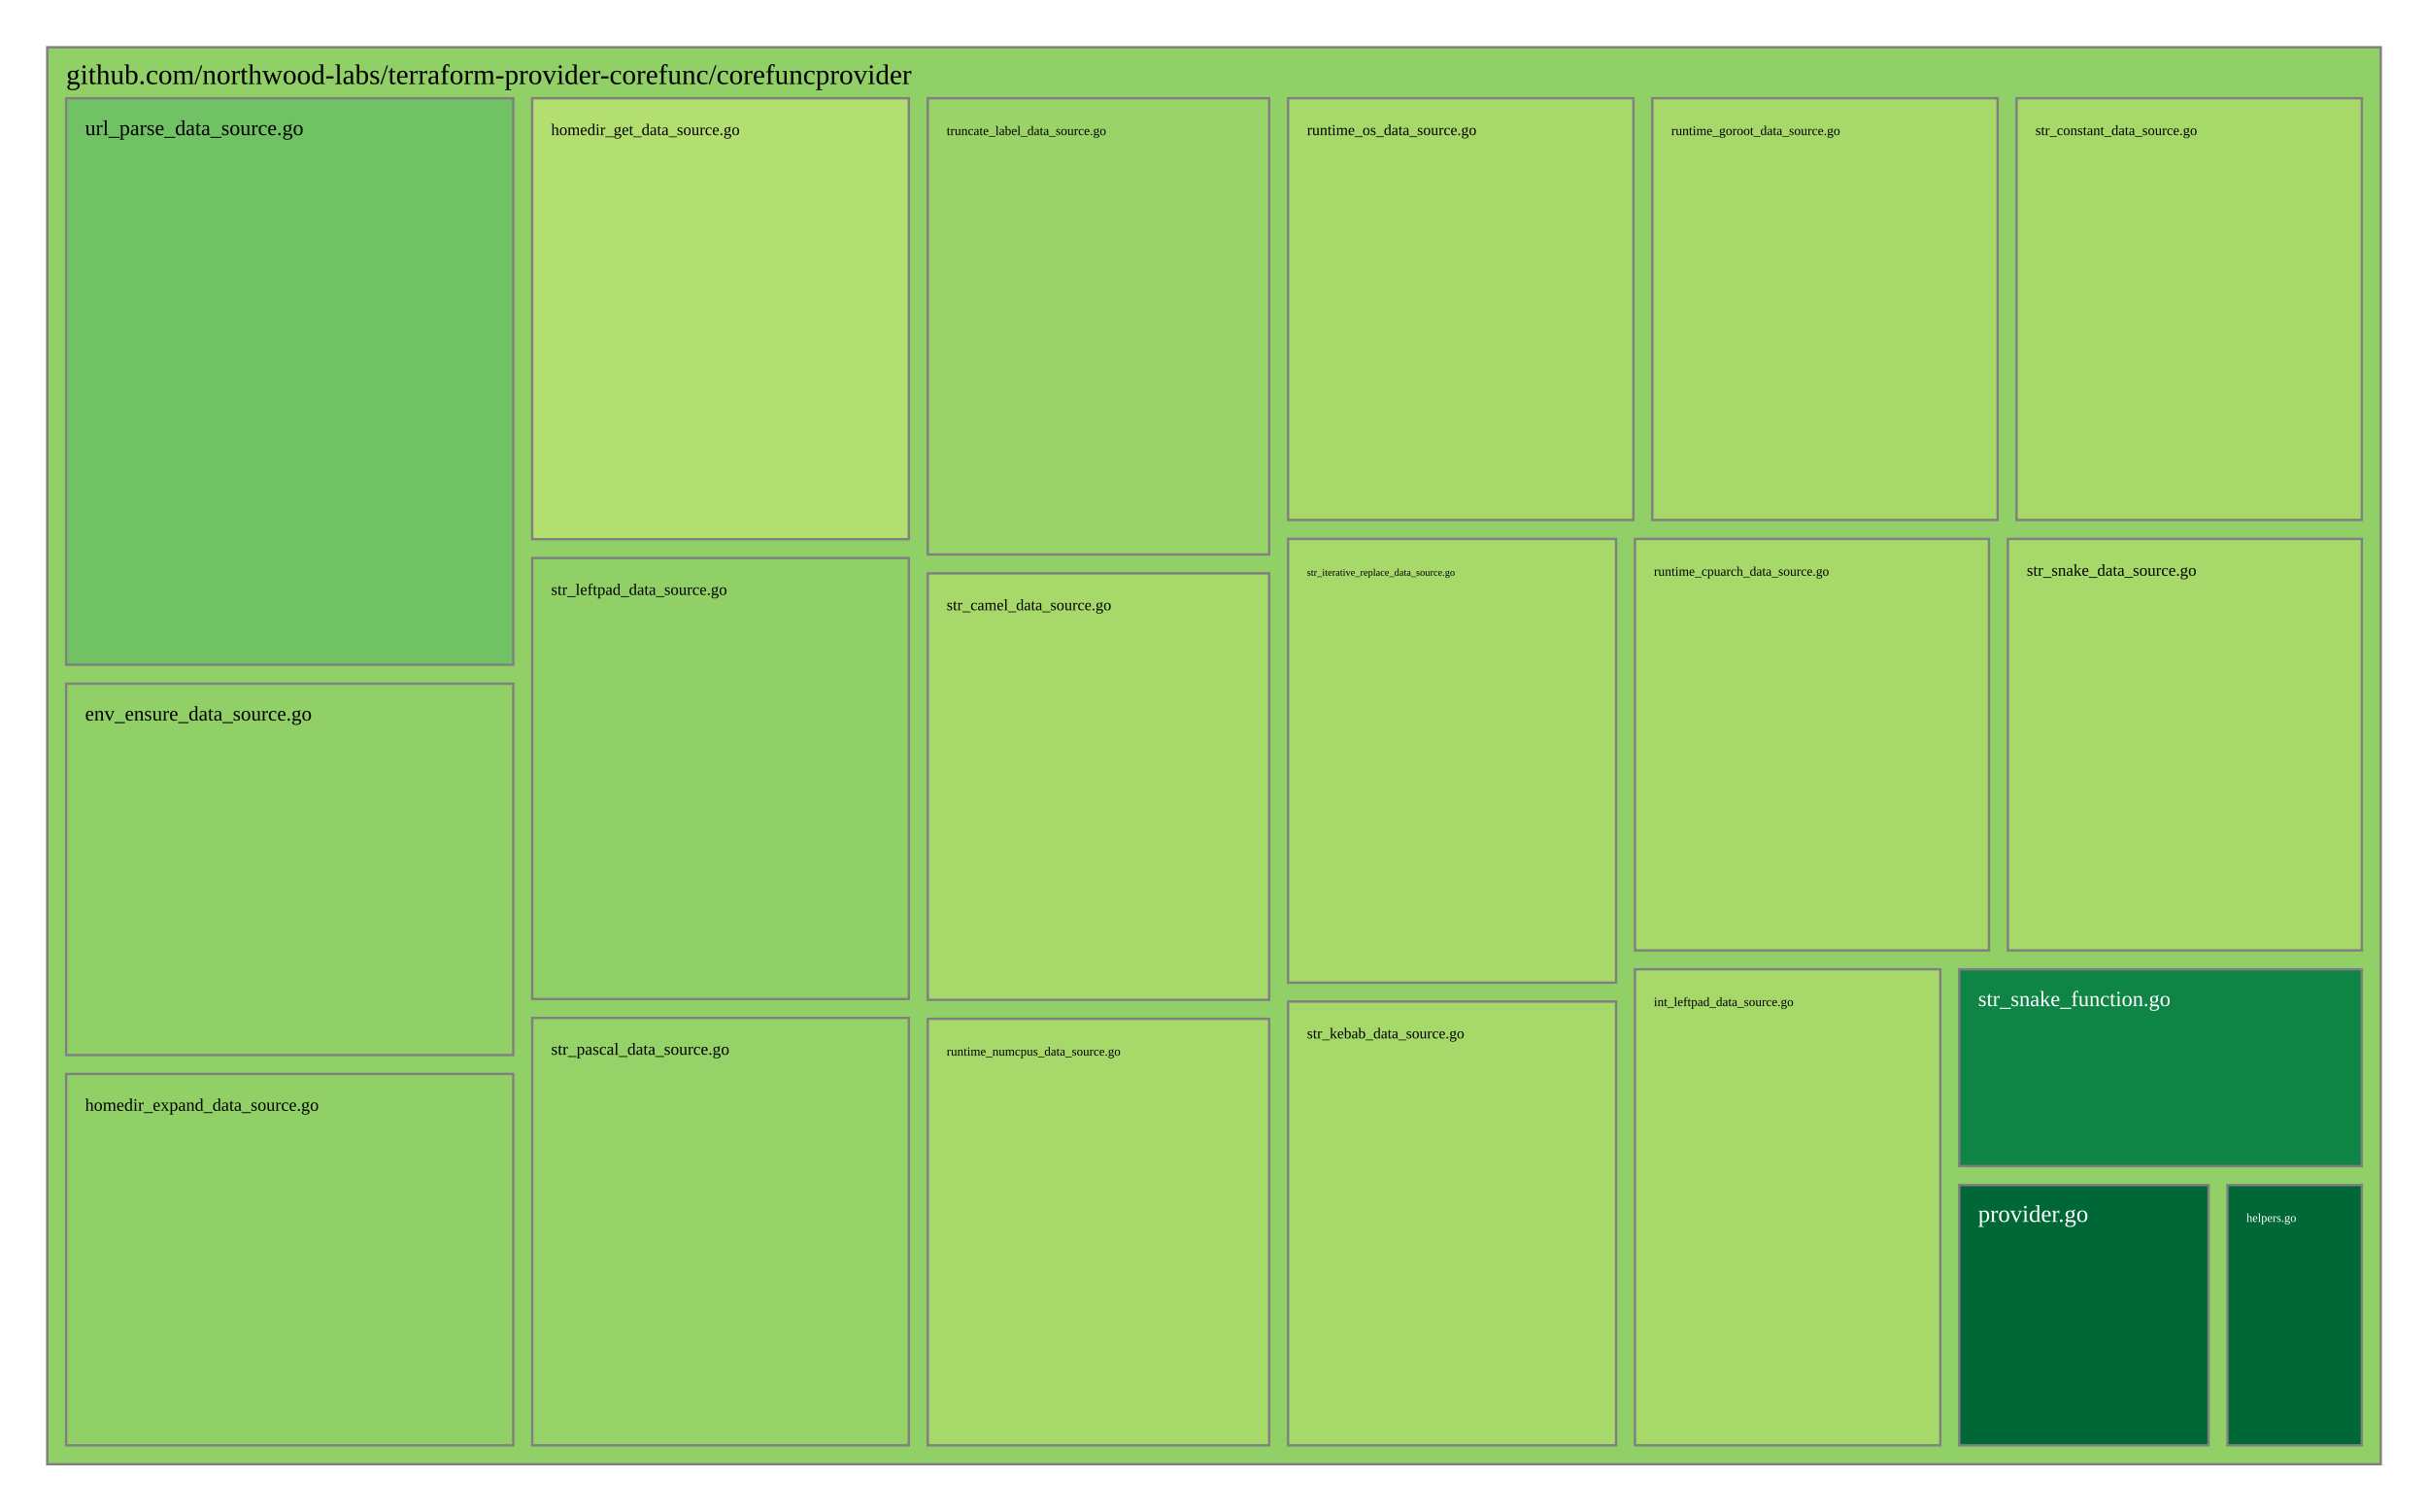
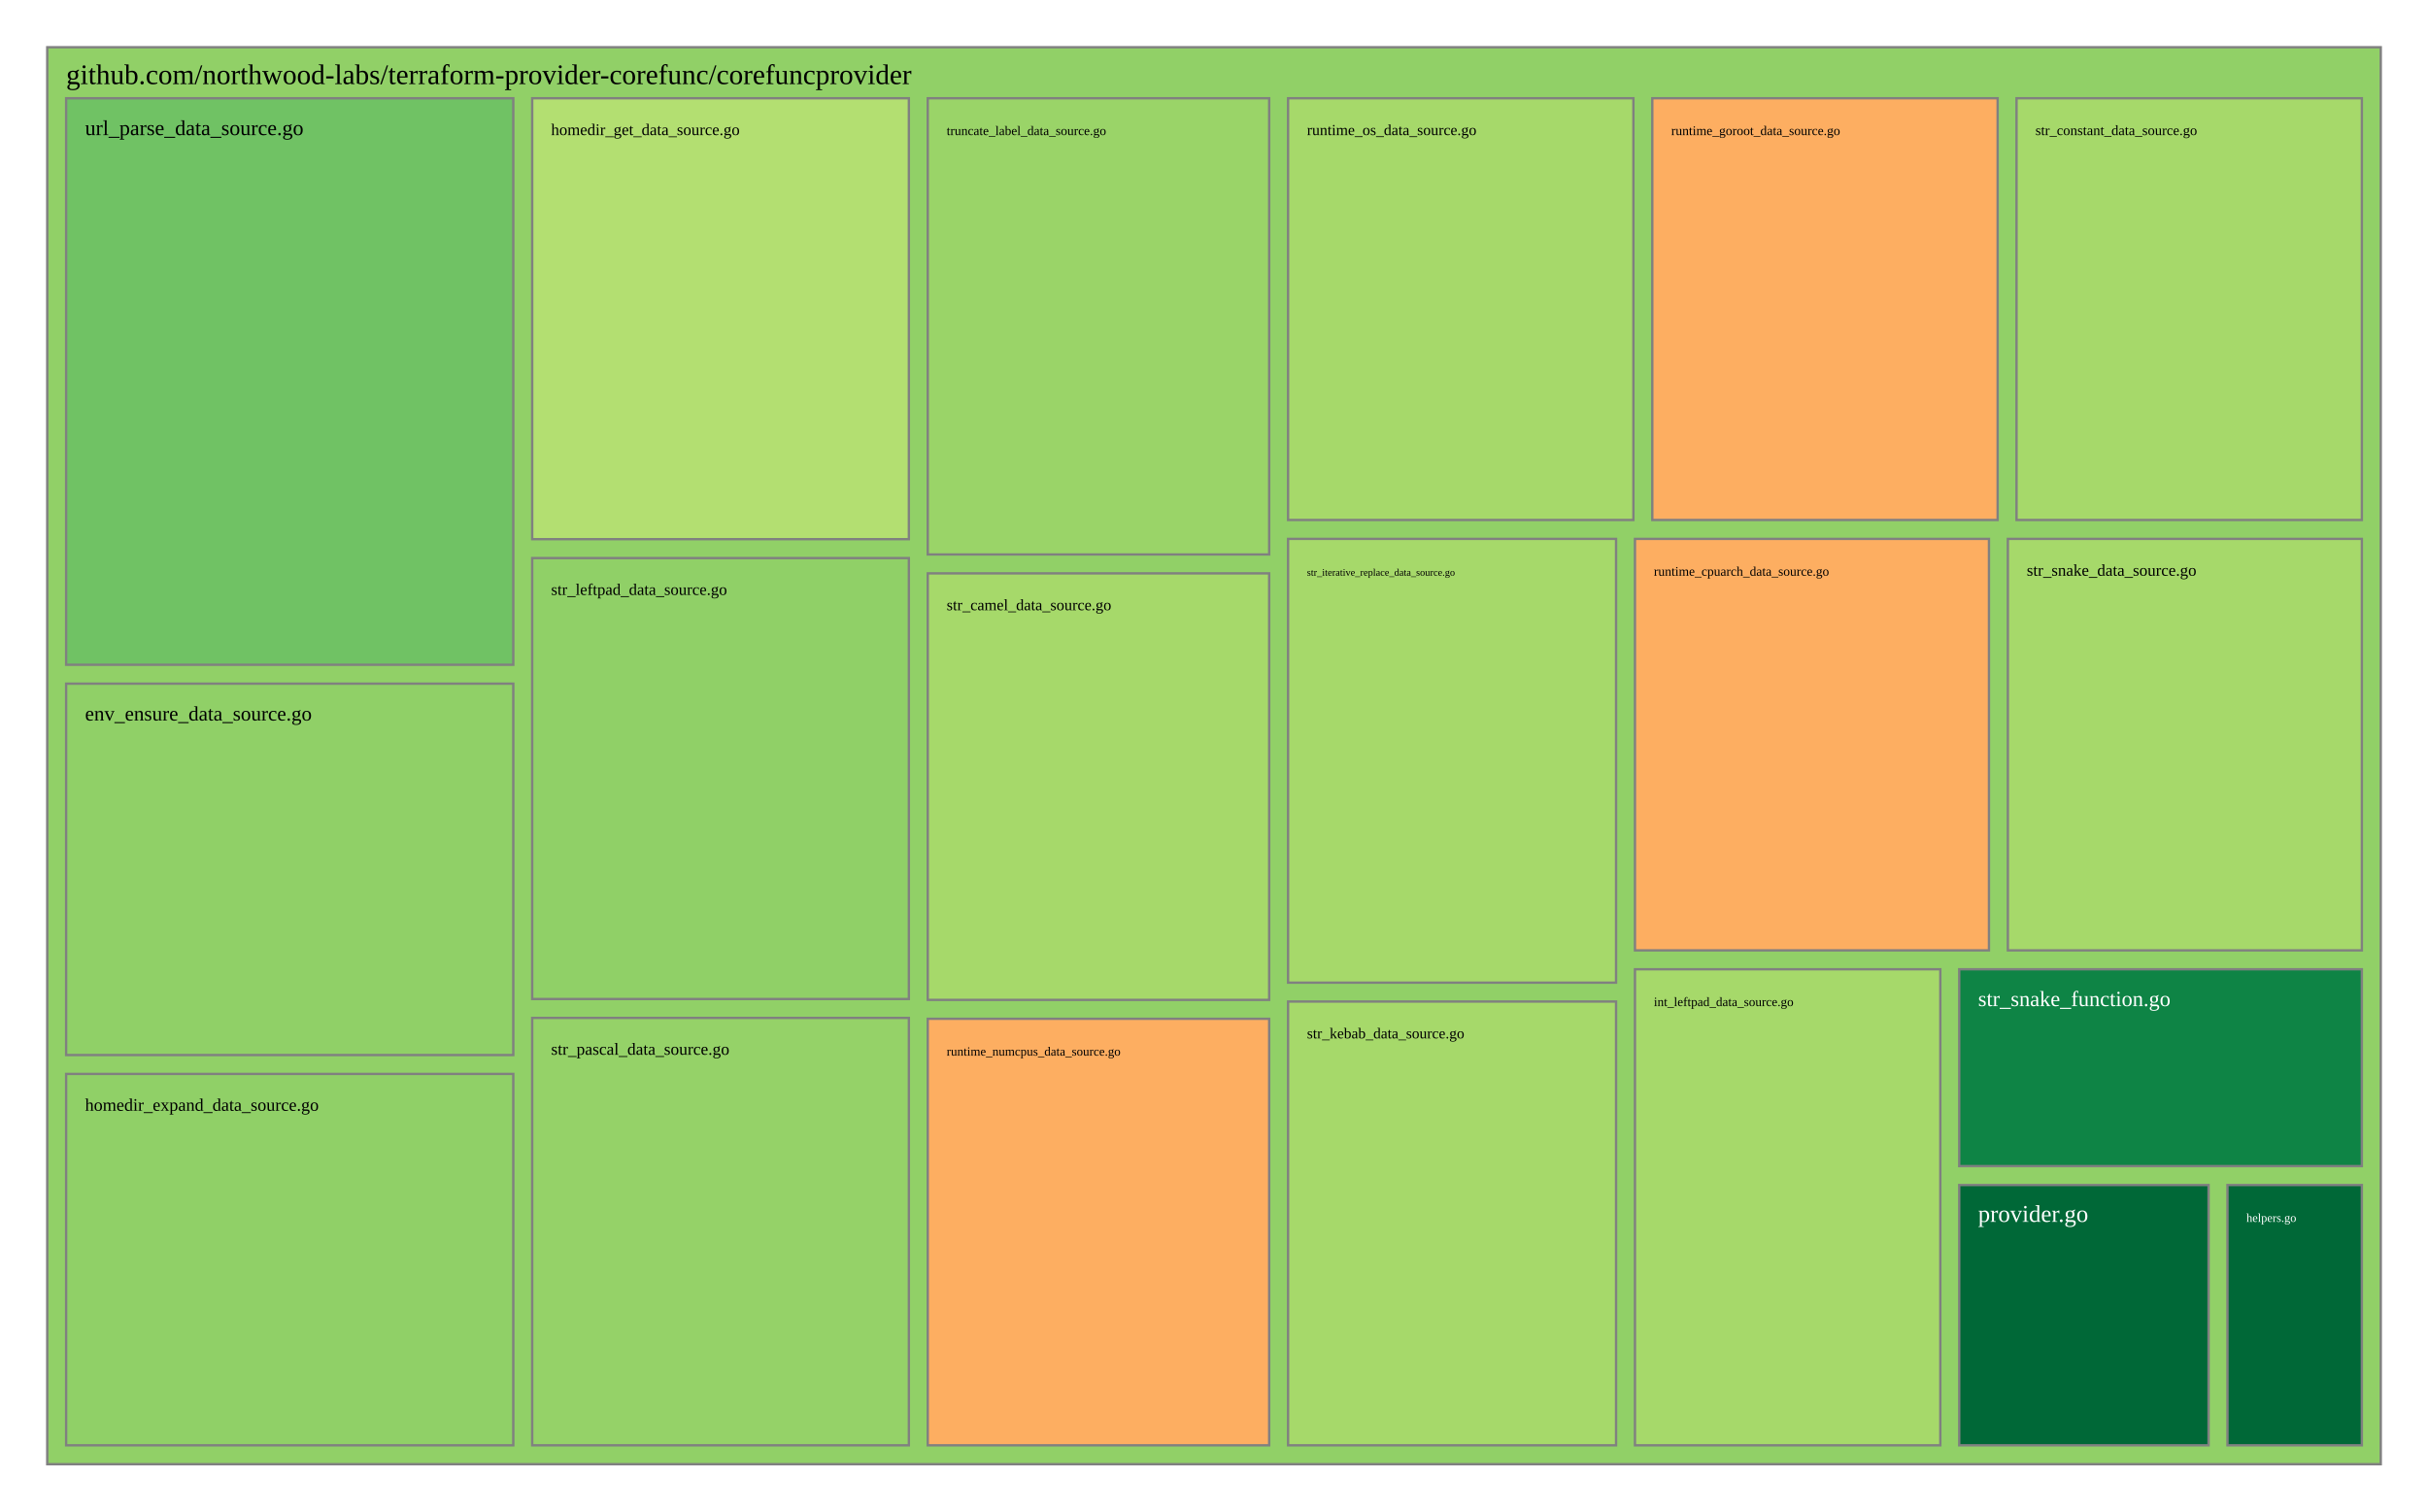
<svg xmlns="http://www.w3.org/2000/svg" viewBox="0 0 1028 640" style="background: white none repeat scroll 0% 0%;">
  <g>
    <rect x="20" y="20" width="988" height="600" style="fill: rgba(145, 208, 103, 65535);opacity:1;fill-opacity:1;stroke:rgba(128,128,128,65535);stroke-width:1px;stroke-opacity:1;" />
    <text data-notex="1" text-anchor="start" transform="translate(28,35.6) scale(1)" style="font-family: Open Sans, verdana, arial, sans-serif !important; font-size: 12px; fill: rgb(0, 0, 0, 65535); fill-opacity: 1; white-space: pre;" data-math="N">github.com/northwood-labs/terraform-provider-corefunc/corefuncprovider</text>
  </g>
  <g>
    <rect x="28" y="289.486" width="189.327" height="157.257" style="fill: rgba(144, 208, 103, 65535);opacity:1;fill-opacity:1;stroke:rgba(128,128,128,65535);stroke-width:1px;stroke-opacity:1;" />
    <text data-notex="1" text-anchor="start" transform="translate(36,305.0857) scale(0.722194)" style="font-family: Open Sans, verdana, arial, sans-serif !important; font-size: 12px; fill: rgb(0, 0, 0, 65535); fill-opacity: 1; white-space: pre;" data-math="N">env_ensure_data_source.go</text>
  </g>
  <g>
    <rect x="943.099" y="501.777" width="56.901" height="110.223" style="fill: rgba(0, 104, 55, 65535);opacity:1;fill-opacity:1;stroke:rgba(128,128,128,65535);stroke-width:1px;stroke-opacity:1;" />
    <text data-notex="1" text-anchor="start" transform="translate(951.0987,517.3766) scale(0.426055)" style="font-family: Open Sans, verdana, arial, sans-serif !important; font-size: 12px; fill: rgb(255, 255, 255, 65535); fill-opacity: 1; white-space: pre;" data-math="N">helpers.go</text>
  </g>
  <g>
    <rect x="28" y="454.743" width="189.327" height="157.257" style="fill: rgba(144, 208, 103, 65535);opacity:1;fill-opacity:1;stroke:rgba(128,128,128,65535);stroke-width:1px;stroke-opacity:1;" />
    <text data-notex="1" text-anchor="start" transform="translate(36,470.3429) scale(0.622581)" style="font-family: Open Sans, verdana, arial, sans-serif !important; font-size: 12px; fill: rgb(0, 0, 0, 65535); fill-opacity: 1; white-space: pre;" data-math="N">homedir_expand_data_source.go</text>
  </g>
  <g>
    <rect x="225.327" y="41.6" width="159.479" height="186.709" style="fill: rgba(179, 223, 113, 65535);opacity:1;fill-opacity:1;stroke:rgba(128,128,128,65535);stroke-width:1px;stroke-opacity:1;" />
    <text data-notex="1" text-anchor="start" transform="translate(233.3266,57.2) scale(0.574835)" style="font-family: Open Sans, verdana, arial, sans-serif !important; font-size: 12px; fill: rgb(0, 0, 0, 65535); fill-opacity: 1; white-space: pre;" data-math="N">homedir_get_data_source.go</text>
  </g>
  <g>
    <rect x="692.23" y="410.422" width="129.291" height="201.578" style="fill: rgba(166, 217, 106, 65535);opacity:1;fill-opacity:1;stroke:rgba(128,128,128,65535);stroke-width:1px;stroke-opacity:1;" />
    <text data-notex="1" text-anchor="start" transform="translate(700.2301,426.0222) scale(0.453891)" style="font-family: Open Sans, verdana, arial, sans-serif !important; font-size: 12px; fill: rgb(0, 0, 0, 65535); fill-opacity: 1; white-space: pre;" data-math="N">int_leftpad_data_source.go</text>
  </g>
  <g>
    <rect x="829.521" y="501.777" width="105.577" height="110.223" style="fill: rgba(0, 104, 55, 65535);opacity:1;fill-opacity:1;stroke:rgba(128,128,128,65535);stroke-width:1px;stroke-opacity:1;" />
    <text data-notex="1" text-anchor="start" transform="translate(837.5214,517.3766) scale(0.84827)" style="font-family: Open Sans, verdana, arial, sans-serif !important; font-size: 12px; fill: rgb(255, 255, 255, 65535); fill-opacity: 1; white-space: pre;" data-math="N">provider.go</text>
  </g>
  <g>
-     <rect x="692.23" y="228.181" width="149.885" height="174.242" style="fill: rgba(166, 217, 106, 65535);opacity:1;fill-opacity:1;stroke:rgba(128,128,128,65535);stroke-width:1px;stroke-opacity:1;" />
+     <rect x="692.23" y="228.181" width="149.885" height="174.242" style="fill: rgba(253, 174, 97, 65535);opacity:1;fill-opacity:1;stroke:rgba(128,128,128,65535);stroke-width:1px;stroke-opacity:1;" />
    <text data-notex="1" text-anchor="start" transform="translate(700.2301,243.7806) scale(0.464878)" style="font-family: Open Sans, verdana, arial, sans-serif !important; font-size: 12px; fill: rgb(0, 0, 0, 65535); fill-opacity: 1; white-space: pre;" data-math="N">runtime_cpuarch_data_source.go</text>
  </g>
  <g>
-     <rect x="699.574" y="41.6" width="146.213" height="178.581" style="fill: rgba(166, 217, 106, 65535);opacity:1;fill-opacity:1;stroke:rgba(128,128,128,65535);stroke-width:1px;stroke-opacity:1;" />
+     <rect x="699.574" y="41.6" width="146.213" height="178.581" style="fill: rgba(253, 174, 97, 65535);opacity:1;fill-opacity:1;stroke:rgba(128,128,128,65535);stroke-width:1px;stroke-opacity:1;" />
    <text data-notex="1" text-anchor="start" transform="translate(707.5736,57.2) scale(0.46772)" style="font-family: Open Sans, verdana, arial, sans-serif !important; font-size: 12px; fill: rgb(0, 0, 0, 65535); fill-opacity: 1; white-space: pre;" data-math="N">runtime_goroot_data_source.go</text>
  </g>
  <g>
-     <rect x="392.805" y="431.391" width="144.555" height="180.609" style="fill: rgba(166, 217, 106, 65535);opacity:1;fill-opacity:1;stroke:rgba(128,128,128,65535);stroke-width:1px;stroke-opacity:1;" />
+     <rect x="392.805" y="431.391" width="144.555" height="180.609" style="fill: rgba(253, 174, 97, 65535);opacity:1;fill-opacity:1;stroke:rgba(128,128,128,65535);stroke-width:1px;stroke-opacity:1;" />
    <text data-notex="1" text-anchor="start" transform="translate(400.8054,446.9913) scale(0.446371)" style="font-family: Open Sans, verdana, arial, sans-serif !important; font-size: 12px; fill: rgb(0, 0, 0, 65535); fill-opacity: 1; white-space: pre;" data-math="N">runtime_numcpus_data_source.go</text>
  </g>
  <g>
    <rect x="545.36" y="41.6" width="146.213" height="178.581" style="fill: rgba(166, 217, 106, 65535);opacity:1;fill-opacity:1;stroke:rgba(128,128,128,65535);stroke-width:1px;stroke-opacity:1;" />
    <text data-notex="1" text-anchor="start" transform="translate(553.3604,57.2) scale(0.542555)" style="font-family: Open Sans, verdana, arial, sans-serif !important; font-size: 12px; fill: rgb(0, 0, 0, 65535); fill-opacity: 1; white-space: pre;" data-math="N">runtime_os_data_source.go</text>
  </g>
  <g>
    <rect x="392.805" y="242.783" width="144.555" height="180.609" style="fill: rgba(166, 217, 106, 65535);opacity:1;fill-opacity:1;stroke:rgba(128,128,128,65535);stroke-width:1px;stroke-opacity:1;" />
    <text data-notex="1" text-anchor="start" transform="translate(400.8054,258.3826) scale(0.557964)" style="font-family: Open Sans, verdana, arial, sans-serif !important; font-size: 12px; fill: rgb(0, 0, 0, 65535); fill-opacity: 1; white-space: pre;" data-math="N">str_camel_data_source.go</text>
  </g>
  <g>
    <rect x="853.787" y="41.6" width="146.213" height="178.581" style="fill: rgba(166, 217, 106, 65535);opacity:1;fill-opacity:1;stroke:rgba(128,128,128,65535);stroke-width:1px;stroke-opacity:1;" />
    <text data-notex="1" text-anchor="start" transform="translate(861.7868,57.2) scale(0.502366)" style="font-family: Open Sans, verdana, arial, sans-serif !important; font-size: 12px; fill: rgb(0, 0, 0, 65535); fill-opacity: 1; white-space: pre;" data-math="N">str_constant_data_source.go</text>
  </g>
  <g>
    <rect x="545.36" y="228.181" width="138.87" height="187.91" style="fill: rgba(166, 217, 106, 65535);opacity:1;fill-opacity:1;stroke:rgba(128,128,128,65535);stroke-width:1px;stroke-opacity:1;" />
    <text data-notex="1" text-anchor="start" transform="translate(553.3604,243.7806) scale(0.355526)" style="font-family: Open Sans, verdana, arial, sans-serif !important; font-size: 12px; fill: rgb(0, 0, 0, 65535); fill-opacity: 1; white-space: pre;" data-math="N">str_iterative_replace_data_source.go</text>
  </g>
  <g>
    <rect x="545.36" y="424.09" width="138.87" height="187.91" style="fill: rgba(166, 217, 106, 65535);opacity:1;fill-opacity:1;stroke:rgba(128,128,128,65535);stroke-width:1px;stroke-opacity:1;" />
    <text data-notex="1" text-anchor="start" transform="translate(553.3604,439.6903) scale(0.533289)" style="font-family: Open Sans, verdana, arial, sans-serif !important; font-size: 12px; fill: rgb(0, 0, 0, 65535); fill-opacity: 1; white-space: pre;" data-math="N">str_kebab_data_source.go</text>
  </g>
  <g>
    <rect x="225.327" y="236.309" width="159.479" height="186.709" style="fill: rgba(144, 208, 103, 65535);opacity:1;fill-opacity:1;stroke:rgba(128,128,128,65535);stroke-width:1px;stroke-opacity:1;" />
    <text data-notex="1" text-anchor="start" transform="translate(233.3266,251.9089) scale(0.574835)" style="font-family: Open Sans, verdana, arial, sans-serif !important; font-size: 12px; fill: rgb(0, 0, 0, 65535); fill-opacity: 1; white-space: pre;" data-math="N">str_leftpad_data_source.go</text>
  </g>
  <g>
    <rect x="225.327" y="431.018" width="159.479" height="180.982" style="fill: rgba(149, 210, 104, 65535);opacity:1;fill-opacity:1;stroke:rgba(128,128,128,65535);stroke-width:1px;stroke-opacity:1;" />
    <text data-notex="1" text-anchor="start" transform="translate(233.3266,446.6178) scale(0.597829)" style="font-family: Open Sans, verdana, arial, sans-serif !important; font-size: 12px; fill: rgb(0, 0, 0, 65535); fill-opacity: 1; white-space: pre;" data-math="N">str_pascal_data_source.go</text>
  </g>
  <g>
    <rect x="850.115" y="228.181" width="149.885" height="174.242" style="fill: rgba(166, 217, 106, 65535);opacity:1;fill-opacity:1;stroke:rgba(128,128,128,65535);stroke-width:1px;stroke-opacity:1;" />
    <text data-notex="1" text-anchor="start" transform="translate(858.1151,243.7806) scale(0.581098)" style="font-family: Open Sans, verdana, arial, sans-serif !important; font-size: 12px; fill: rgb(0, 0, 0, 65535); fill-opacity: 1; white-space: pre;" data-math="N">str_snake_data_source.go</text>
  </g>
  <g>
    <rect x="829.521" y="410.422" width="170.479" height="83.354" style="fill: rgba(14, 132, 69, 65535);opacity:1;fill-opacity:1;stroke:rgba(128,128,128,65535);stroke-width:1px;stroke-opacity:1;" />
    <text data-notex="1" text-anchor="start" transform="translate(837.5214,426.0222) scale(0.766263)" style="font-family: Open Sans, verdana, arial, sans-serif !important; font-size: 12px; fill: rgb(255, 255, 255, 65535); fill-opacity: 1; white-space: pre;" data-math="N">str_snake_function.go</text>
  </g>
  <g>
    <rect x="392.805" y="41.6" width="144.555" height="193.183" style="fill: rgba(154, 212, 104, 65535);opacity:1;fill-opacity:1;stroke:rgba(128,128,128,65535);stroke-width:1px;stroke-opacity:1;" />
    <text data-notex="1" text-anchor="start" transform="translate(400.8054,57.2) scale(0.461764)" style="font-family: Open Sans, verdana, arial, sans-serif !important; font-size: 12px; fill: rgb(0, 0, 0, 65535); fill-opacity: 1; white-space: pre;" data-math="N">truncate_label_data_source.go</text>
  </g>
  <g>
    <rect x="28" y="41.6" width="189.327" height="239.886" style="fill: rgba(112, 194, 100, 65535);opacity:1;fill-opacity:1;stroke:rgba(128,128,128,65535);stroke-width:1px;stroke-opacity:1;" />
    <text data-notex="1" text-anchor="start" transform="translate(36,57.2) scale(0.752285)" style="font-family: Open Sans, verdana, arial, sans-serif !important; font-size: 12px; fill: rgb(0, 0, 0, 65535); fill-opacity: 1; white-space: pre;" data-math="N">url_parse_data_source.go</text>
  </g>
</svg>
